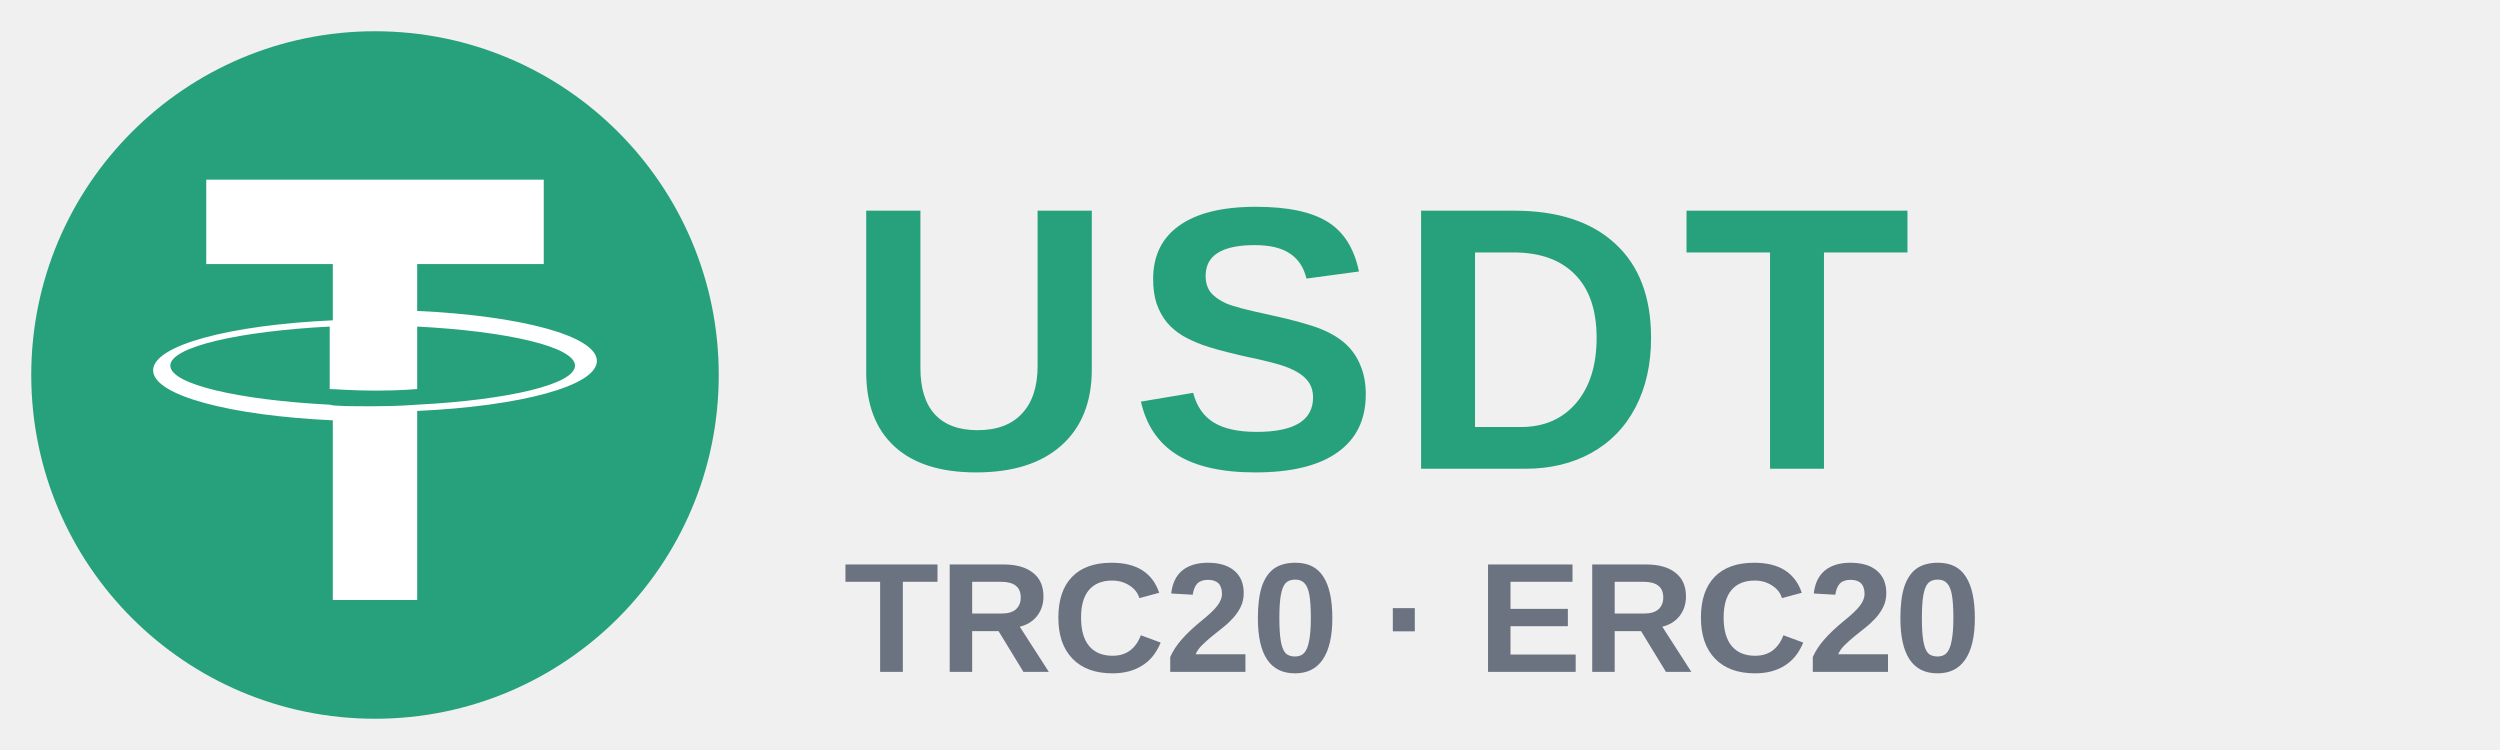
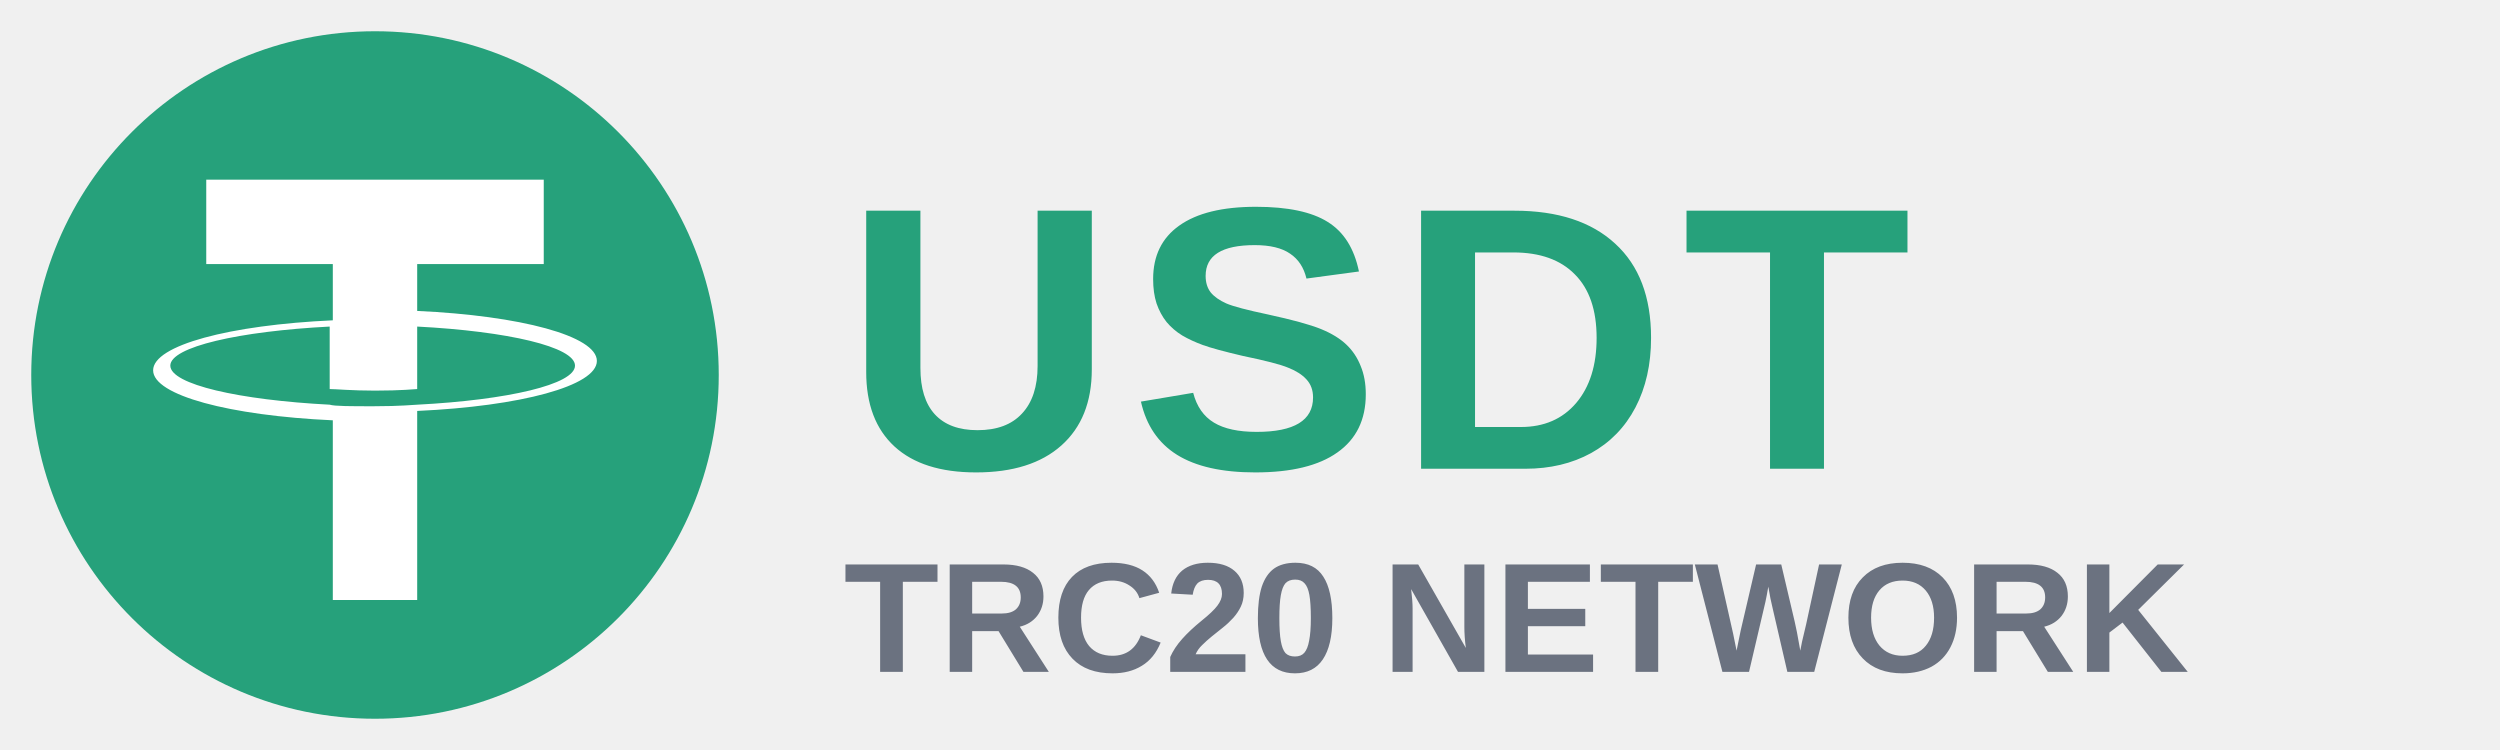
<svg xmlns="http://www.w3.org/2000/svg" viewBox="0 0 160 48" width="160" height="48">
  <circle cx="24" cy="24" r="22" fill="#26A17B" />
  <path d="M26.7 25.9v0c-.2 0-1 .1-2.8.1-1.4 0-2.5 0-2.8-.1v0c-5.8-.3-10.2-1.3-10.2-2.5s4.4-2.2 10.2-2.5v4c.4 0 1.4.1 2.9.1 1.7 0 2.6-.1 2.7-.1v-4c5.8.3 10.1 1.3 10.1 2.5s-4.3 2.2-10.1 2.5zm0-5.4v-3.6h8.1v-5.4H13.2v5.4h8.1v3.6c-6.6.3-11.5 1.6-11.5 3.2s4.9 2.9 11.5 3.2v11.5h5.4V26.3c6.6-.3 11.5-1.6 11.5-3.2s-4.9-2.9-11.5-3.2z" fill="#fff" />
  <text x="54" y="30" font-family="Arial, Helvetica, sans-serif" font-weight="800" font-size="24" fill="#26A17B" letter-spacing="1">USDT</text>
-   <text x="54" y="43" font-family="Arial, Helvetica, sans-serif" font-weight="600" font-size="10" fill="#6B7280">TRC20 · ERC20</text>
+   <text x="54" y="43" font-family="Arial, Helvetica, sans-serif" font-weight="600" font-size="10" fill="#6B7280">TRC20 NETWORK</text>
</svg>
